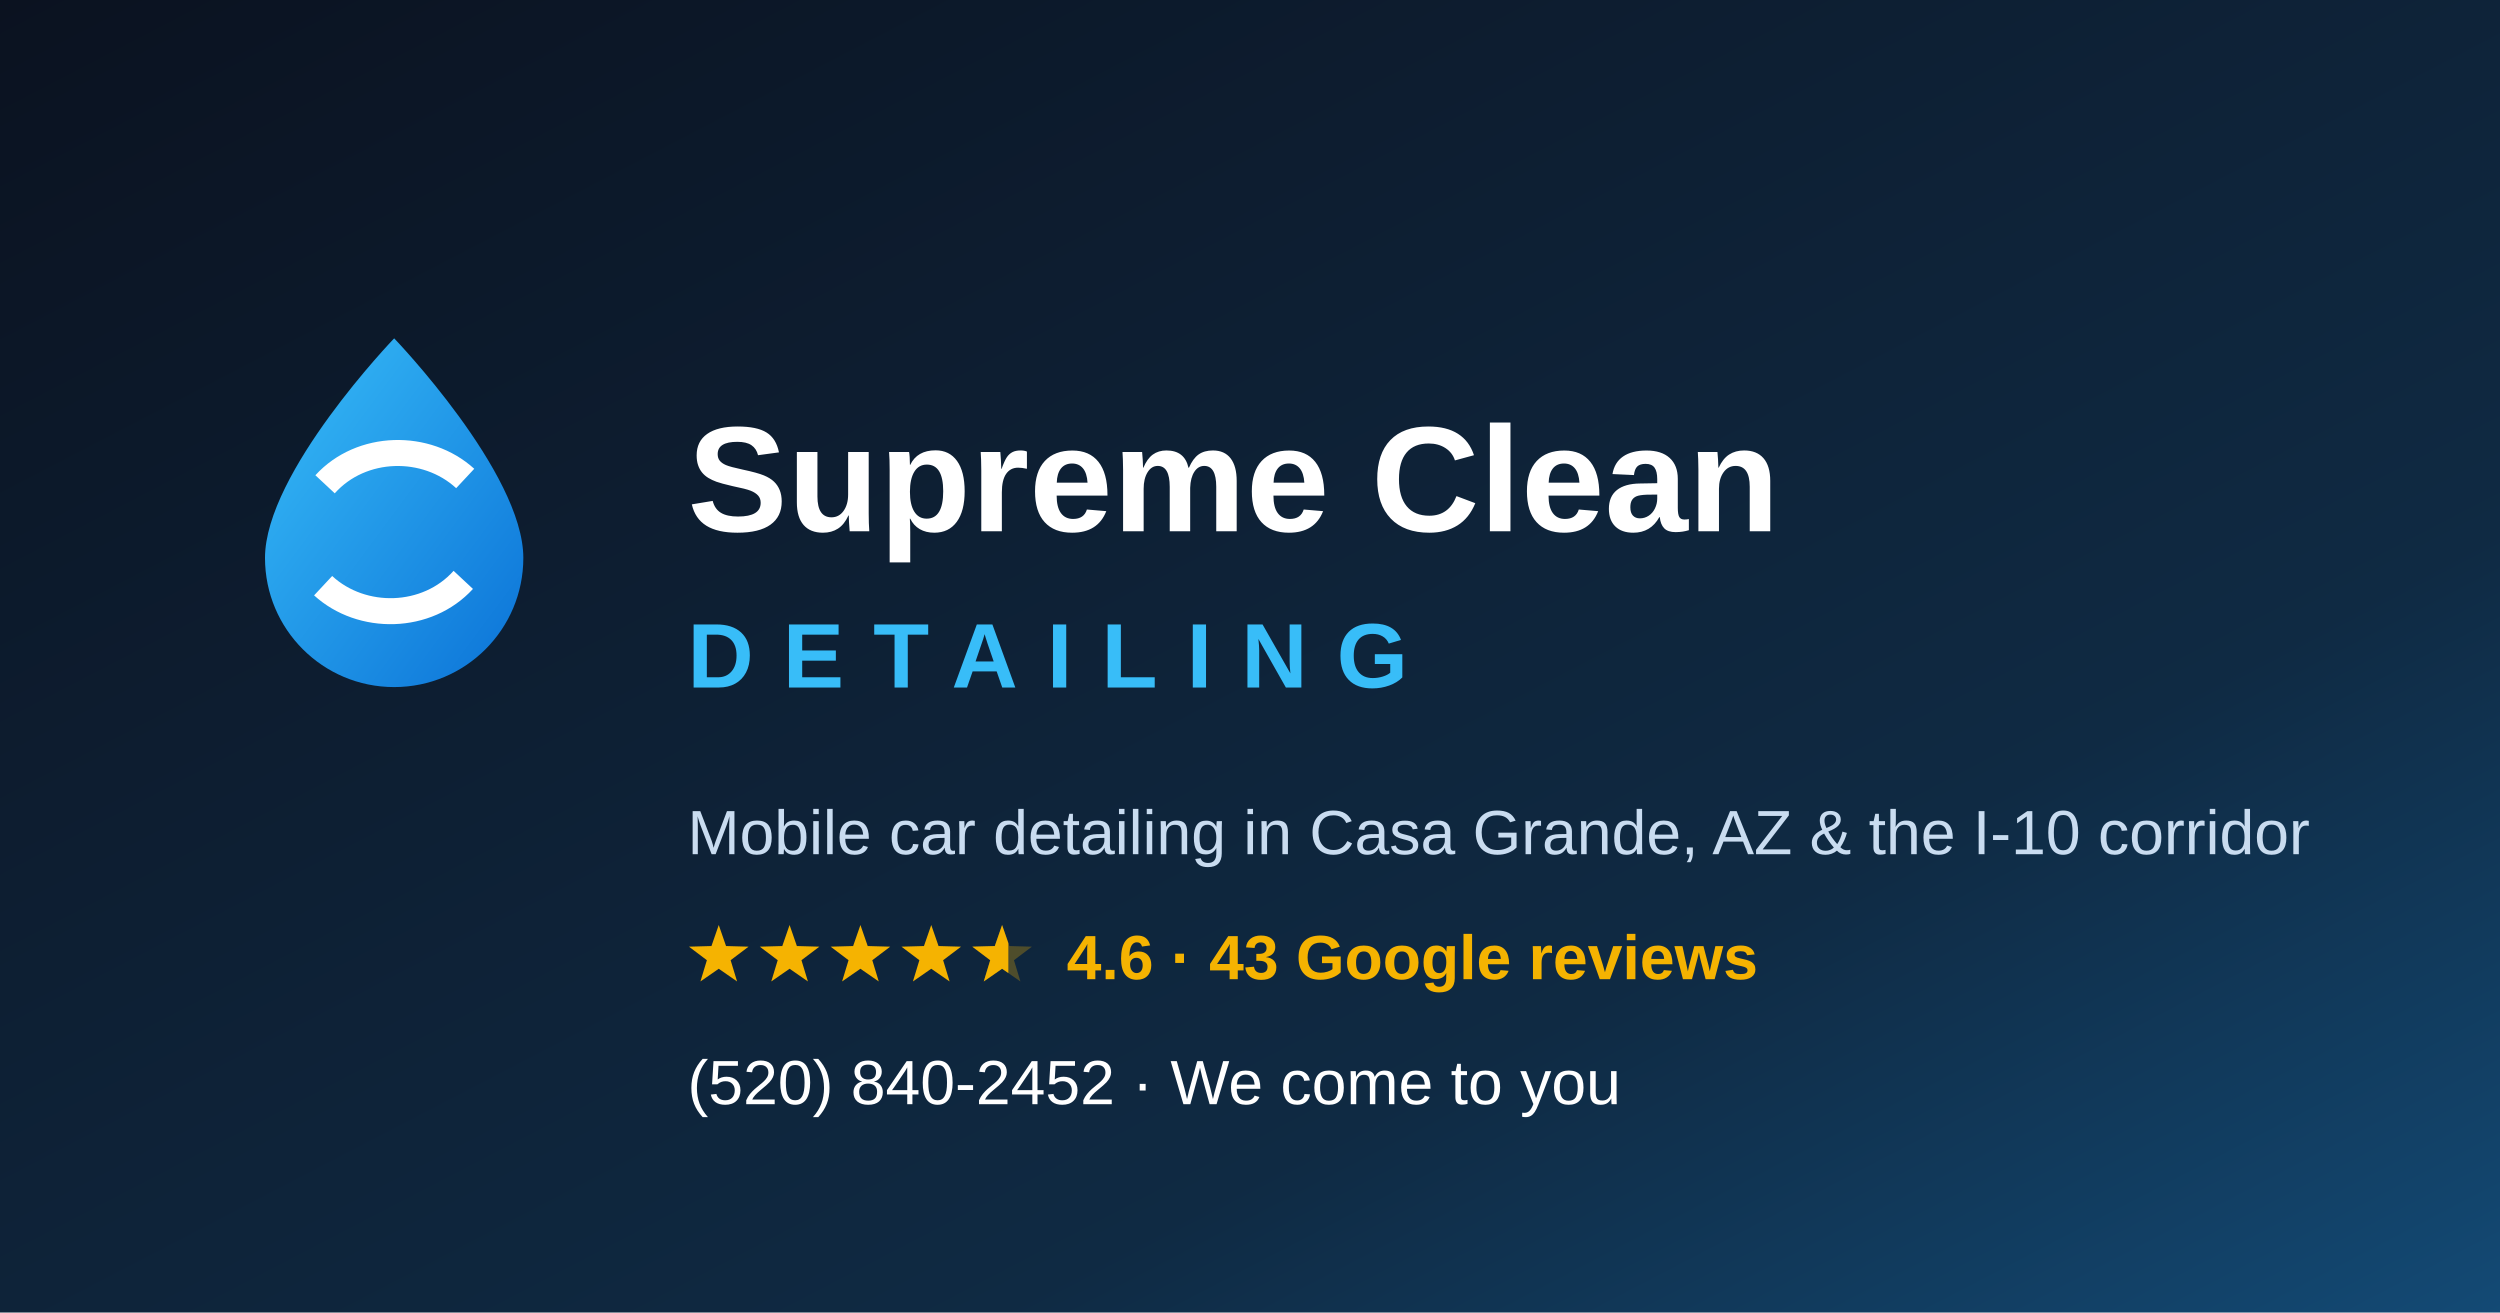
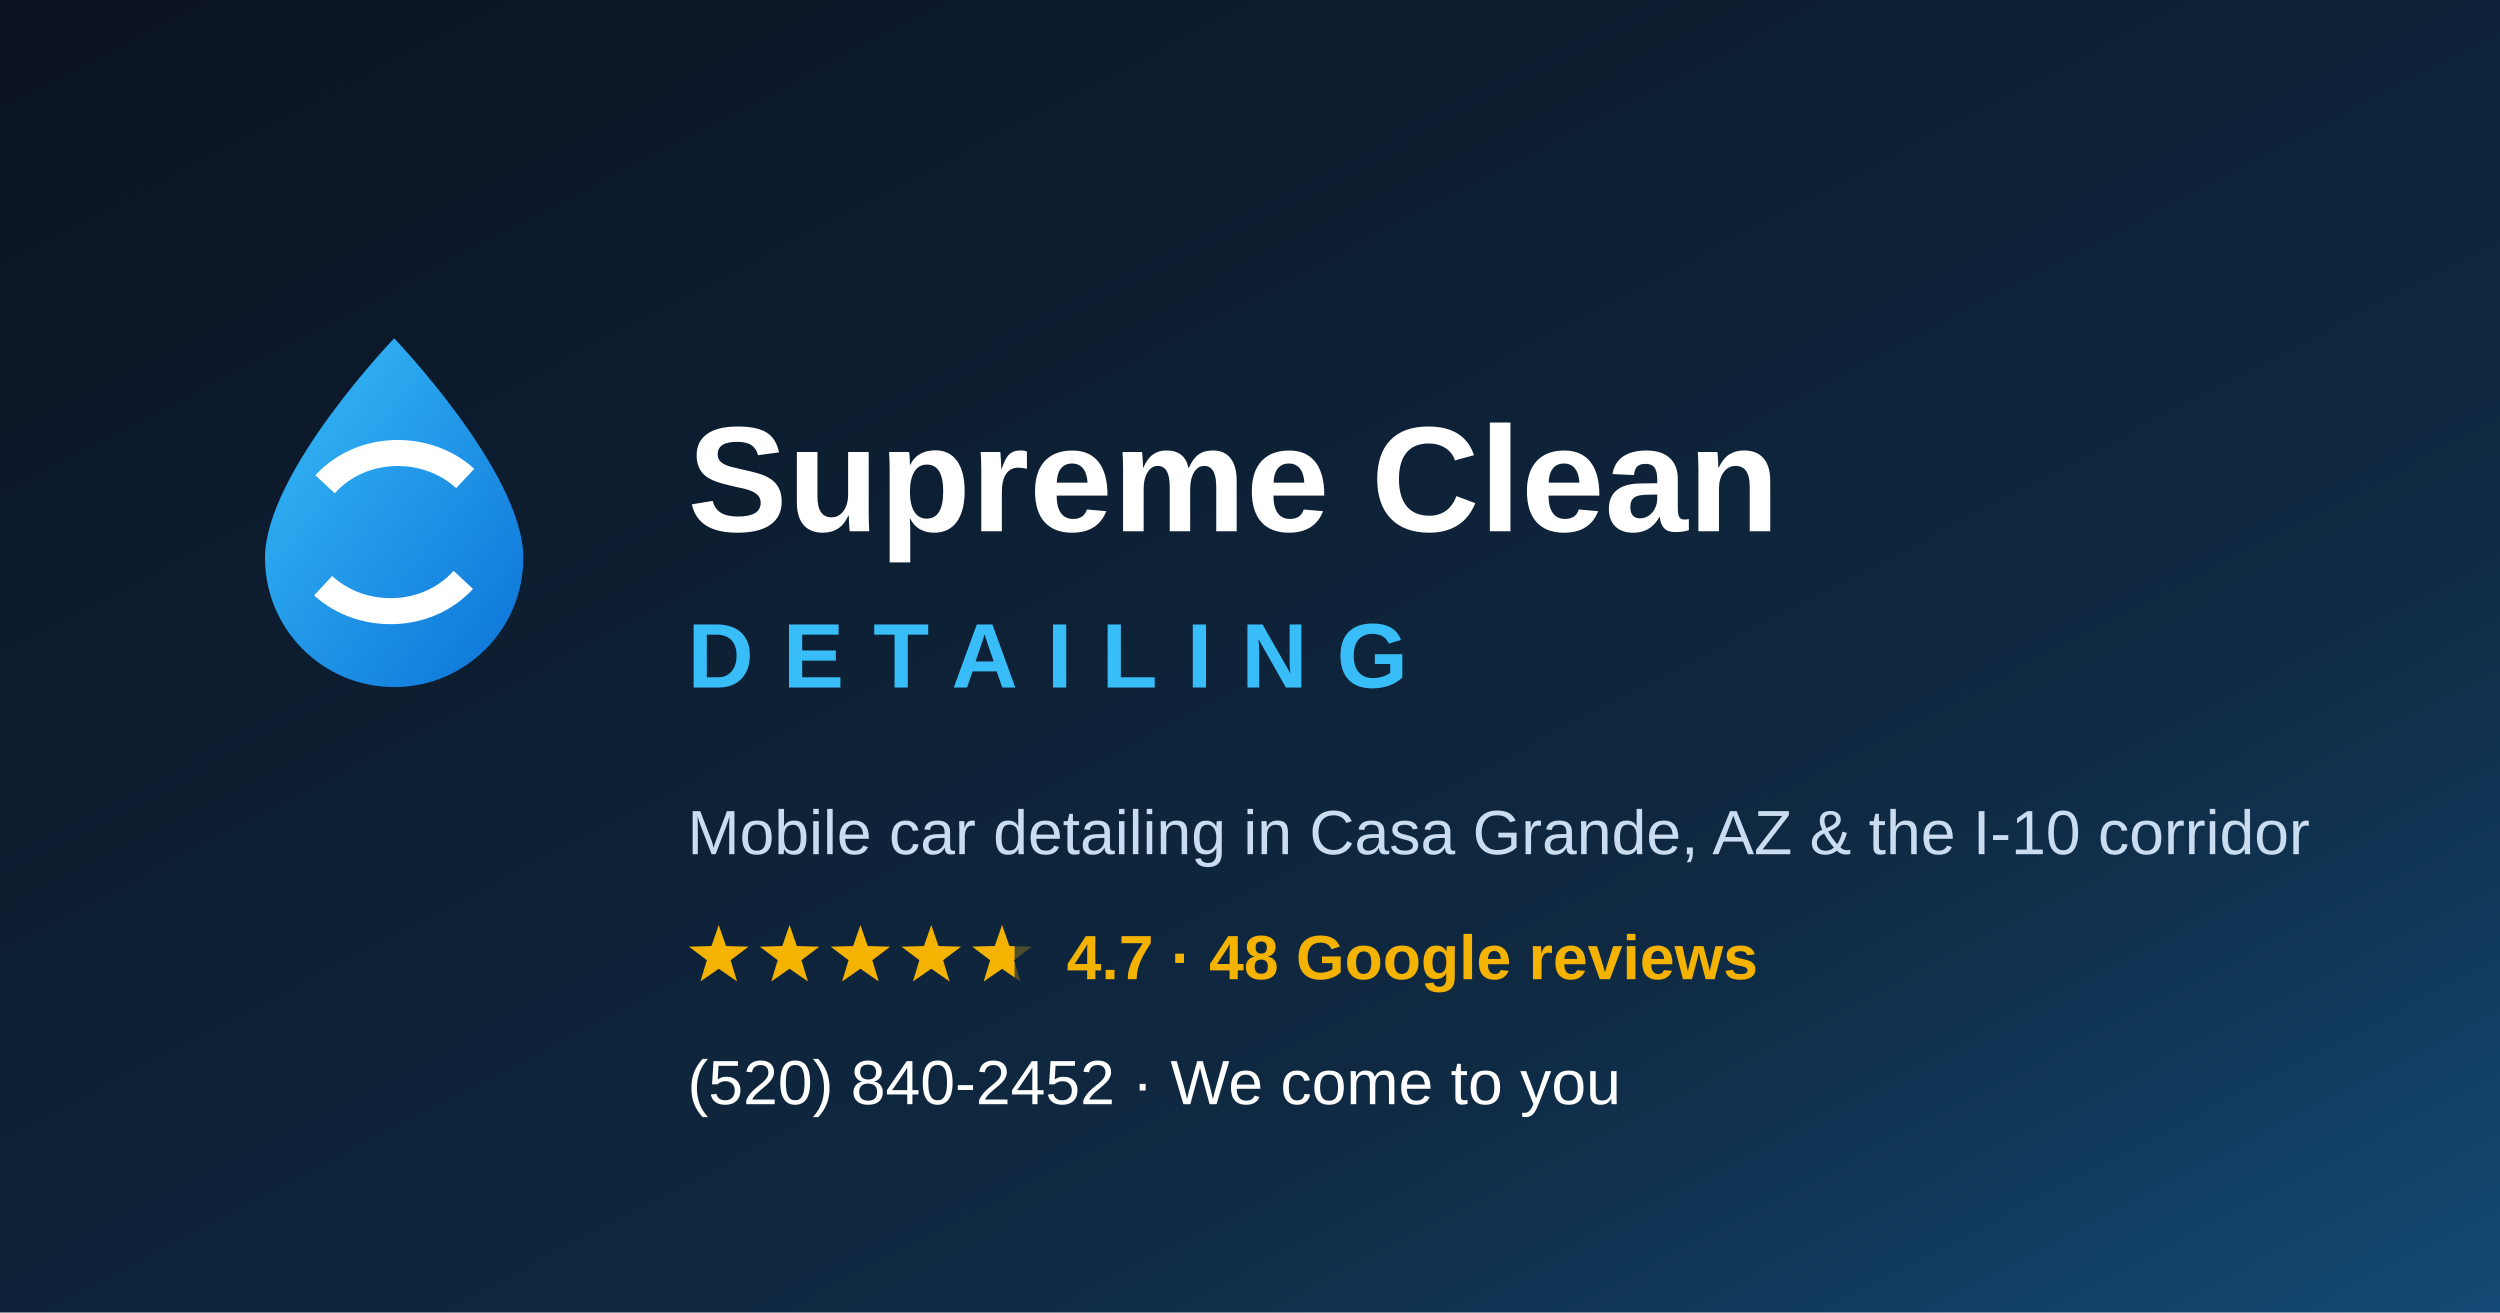
<svg xmlns="http://www.w3.org/2000/svg" width="1200" height="630" viewBox="0 0 1200 630">
  <defs>
    <linearGradient id="bg" x1="0" y1="0" x2="1" y2="1">
      <stop offset="0" stop-color="#0b1220" />
      <stop offset=".7" stop-color="#0f2a43" />
      <stop offset="1" stop-color="#134a75" />
    </linearGradient>
    <linearGradient id="dr" x1="0" y1="0" x2="1" y2="1">
      <stop offset="0" stop-color="#38bdf8" />
      <stop offset="1" stop-color="#0b72d7" />
    </linearGradient>
    <clipPath id="star5clip">
-       <rect x="0" y="440" width="484" height="40" />
+       <rect x="0" y="440" width="487" height="40" />
    </clipPath>
  </defs>
  <rect width="1200" height="630" fill="url(#bg)" />
  <g transform="translate(90,150) scale(6.2)">
    <path fill="url(#dr)" d="M16 2s10 10.4 10 17a10 10 0 0 1-20 0C6 12.4 16 2 16 2z" />
    <path fill="#fff" d="M11.2 20.4c2.6 2.4 7 2.3 9.4-.4l1.5 1.4c-3.2 3.5-8.9 3.6-12.3.5z" />
    <path fill="#fff" d="M20.8 13.6c-2.6-2.4-7-2.3-9.4.4l-1.5-1.4c3.2-3.5 8.9-3.6 12.3-.5z" />
  </g>
  <text x="330" y="255" font-family="Arial, Helvetica, sans-serif" font-size="72" font-weight="800" fill="#ffffff">Supreme Clean</text>
  <text x="330" y="330" font-family="Arial, Helvetica, sans-serif" font-size="44" font-weight="700" letter-spacing="14" fill="#38bdf8">DETAILING</text>
  <text x="330" y="410" font-family="Arial, Helvetica, sans-serif" font-size="30" fill="#c9dcf0">Mobile car detailing in Casa Grande, AZ &amp; the I-10 corridor</text>
  <polygon points="345.0,444.0 348.5,454.1 359.3,454.4 350.7,460.9 353.8,471.1 345.0,465.0 336.2,471.1 339.3,460.9 330.7,454.4 341.5,454.1" fill="#f5b301" />
  <polygon points="379.0,444.0 382.5,454.1 393.3,454.4 384.7,460.9 387.8,471.1 379.0,465.0 370.2,471.1 373.3,460.9 364.7,454.4 375.5,454.1" fill="#f5b301" />
  <polygon points="413.0,444.0 416.5,454.1 427.3,454.4 418.7,460.9 421.8,471.1 413.0,465.0 404.2,471.1 407.3,460.9 398.7,454.4 409.5,454.1" fill="#f5b301" />
  <polygon points="447.0,444.0 450.5,454.1 461.3,454.4 452.7,460.9 455.8,471.1 447.0,465.0 438.2,471.1 441.3,460.9 432.7,454.4 443.5,454.1" fill="#f5b301" />
  <polygon points="481.0,444.0 484.5,454.1 495.3,454.4 486.7,460.9 489.8,471.1 481.0,465.0 472.2,471.1 475.3,460.9 466.7,454.4 477.5,454.1" fill="#f5b301" fill-opacity="0.28" />
  <polygon points="481.0,444.0 484.5,454.1 495.3,454.4 486.7,460.9 489.8,471.1 481.0,465.0 472.2,471.1 475.3,460.9 466.7,454.4 477.5,454.1" fill="#f5b301" clip-path="url(#star5clip)" />
-   <text x="512" y="470" font-family="Arial, Helvetica, sans-serif" font-size="30" font-weight="700" fill="#f5b301">4.6 · 43 Google reviews</text>
+   <text x="512" y="470" font-family="Arial, Helvetica, sans-serif" font-size="30" font-weight="700" fill="#f5b301">4.7 · 48 Google reviews</text>
  <text x="330" y="530" font-family="Arial, Helvetica, sans-serif" font-size="30" fill="#ffffff">(520) 840-2452 · We come to you</text>
</svg>
